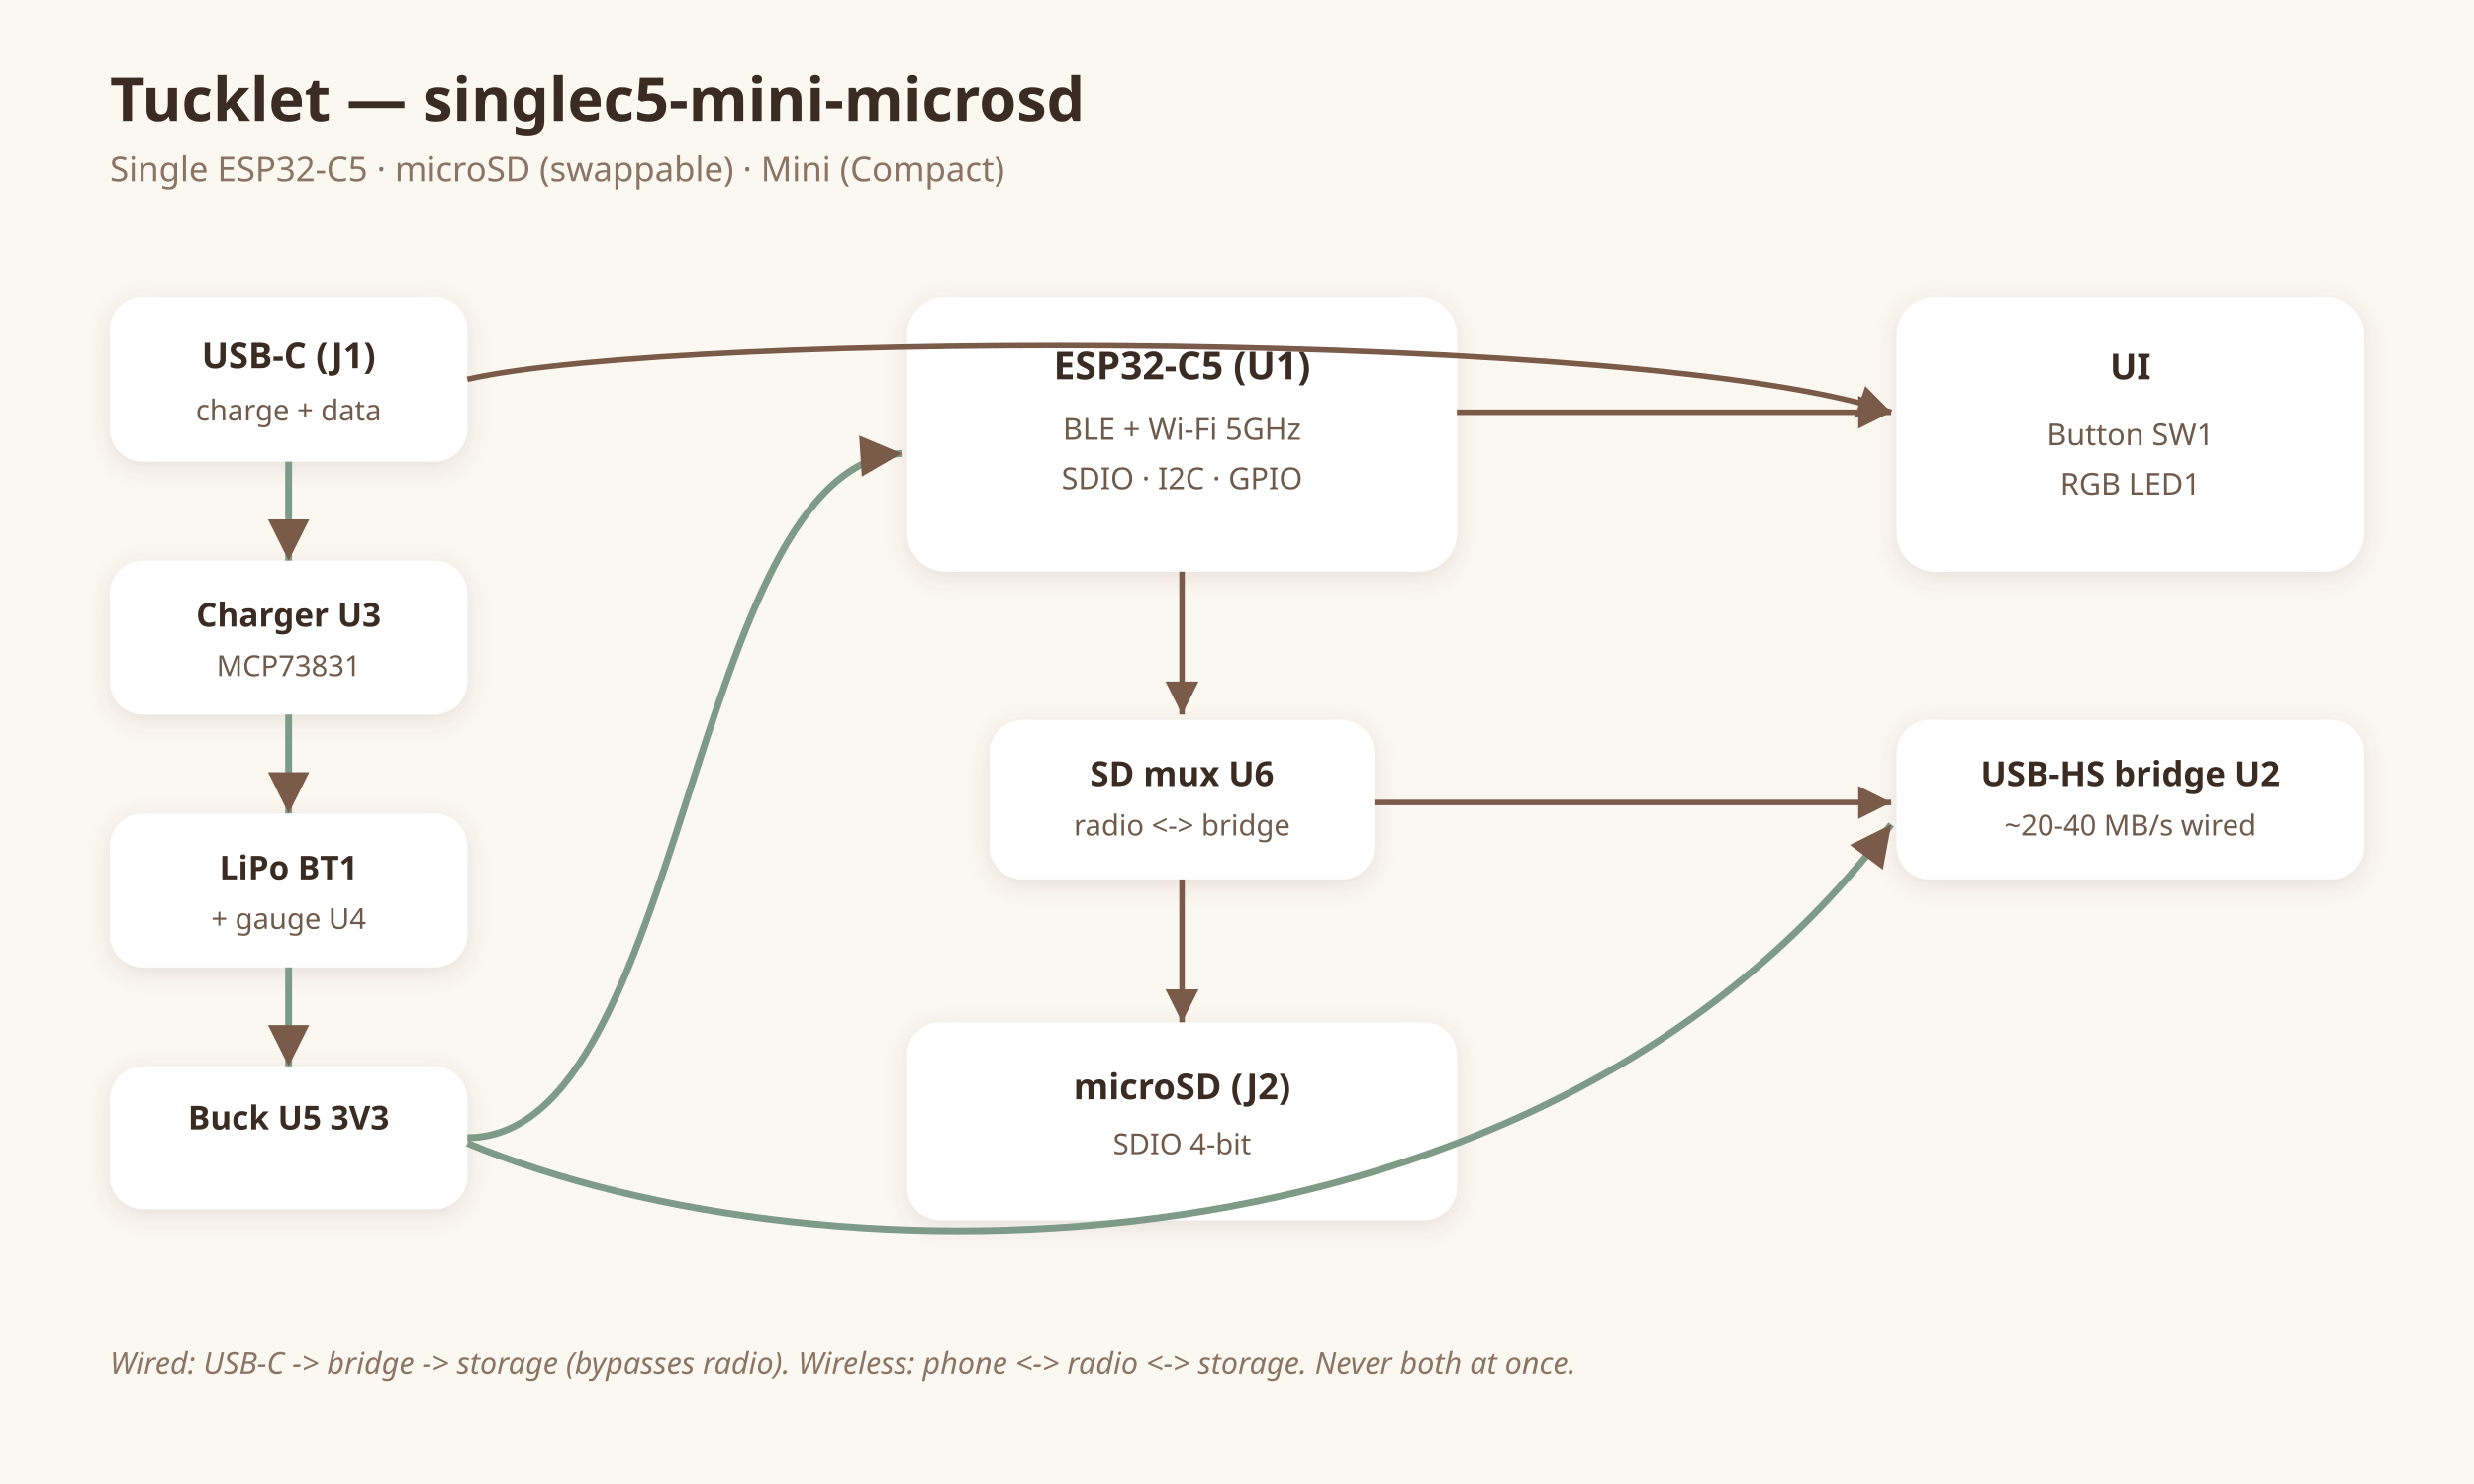
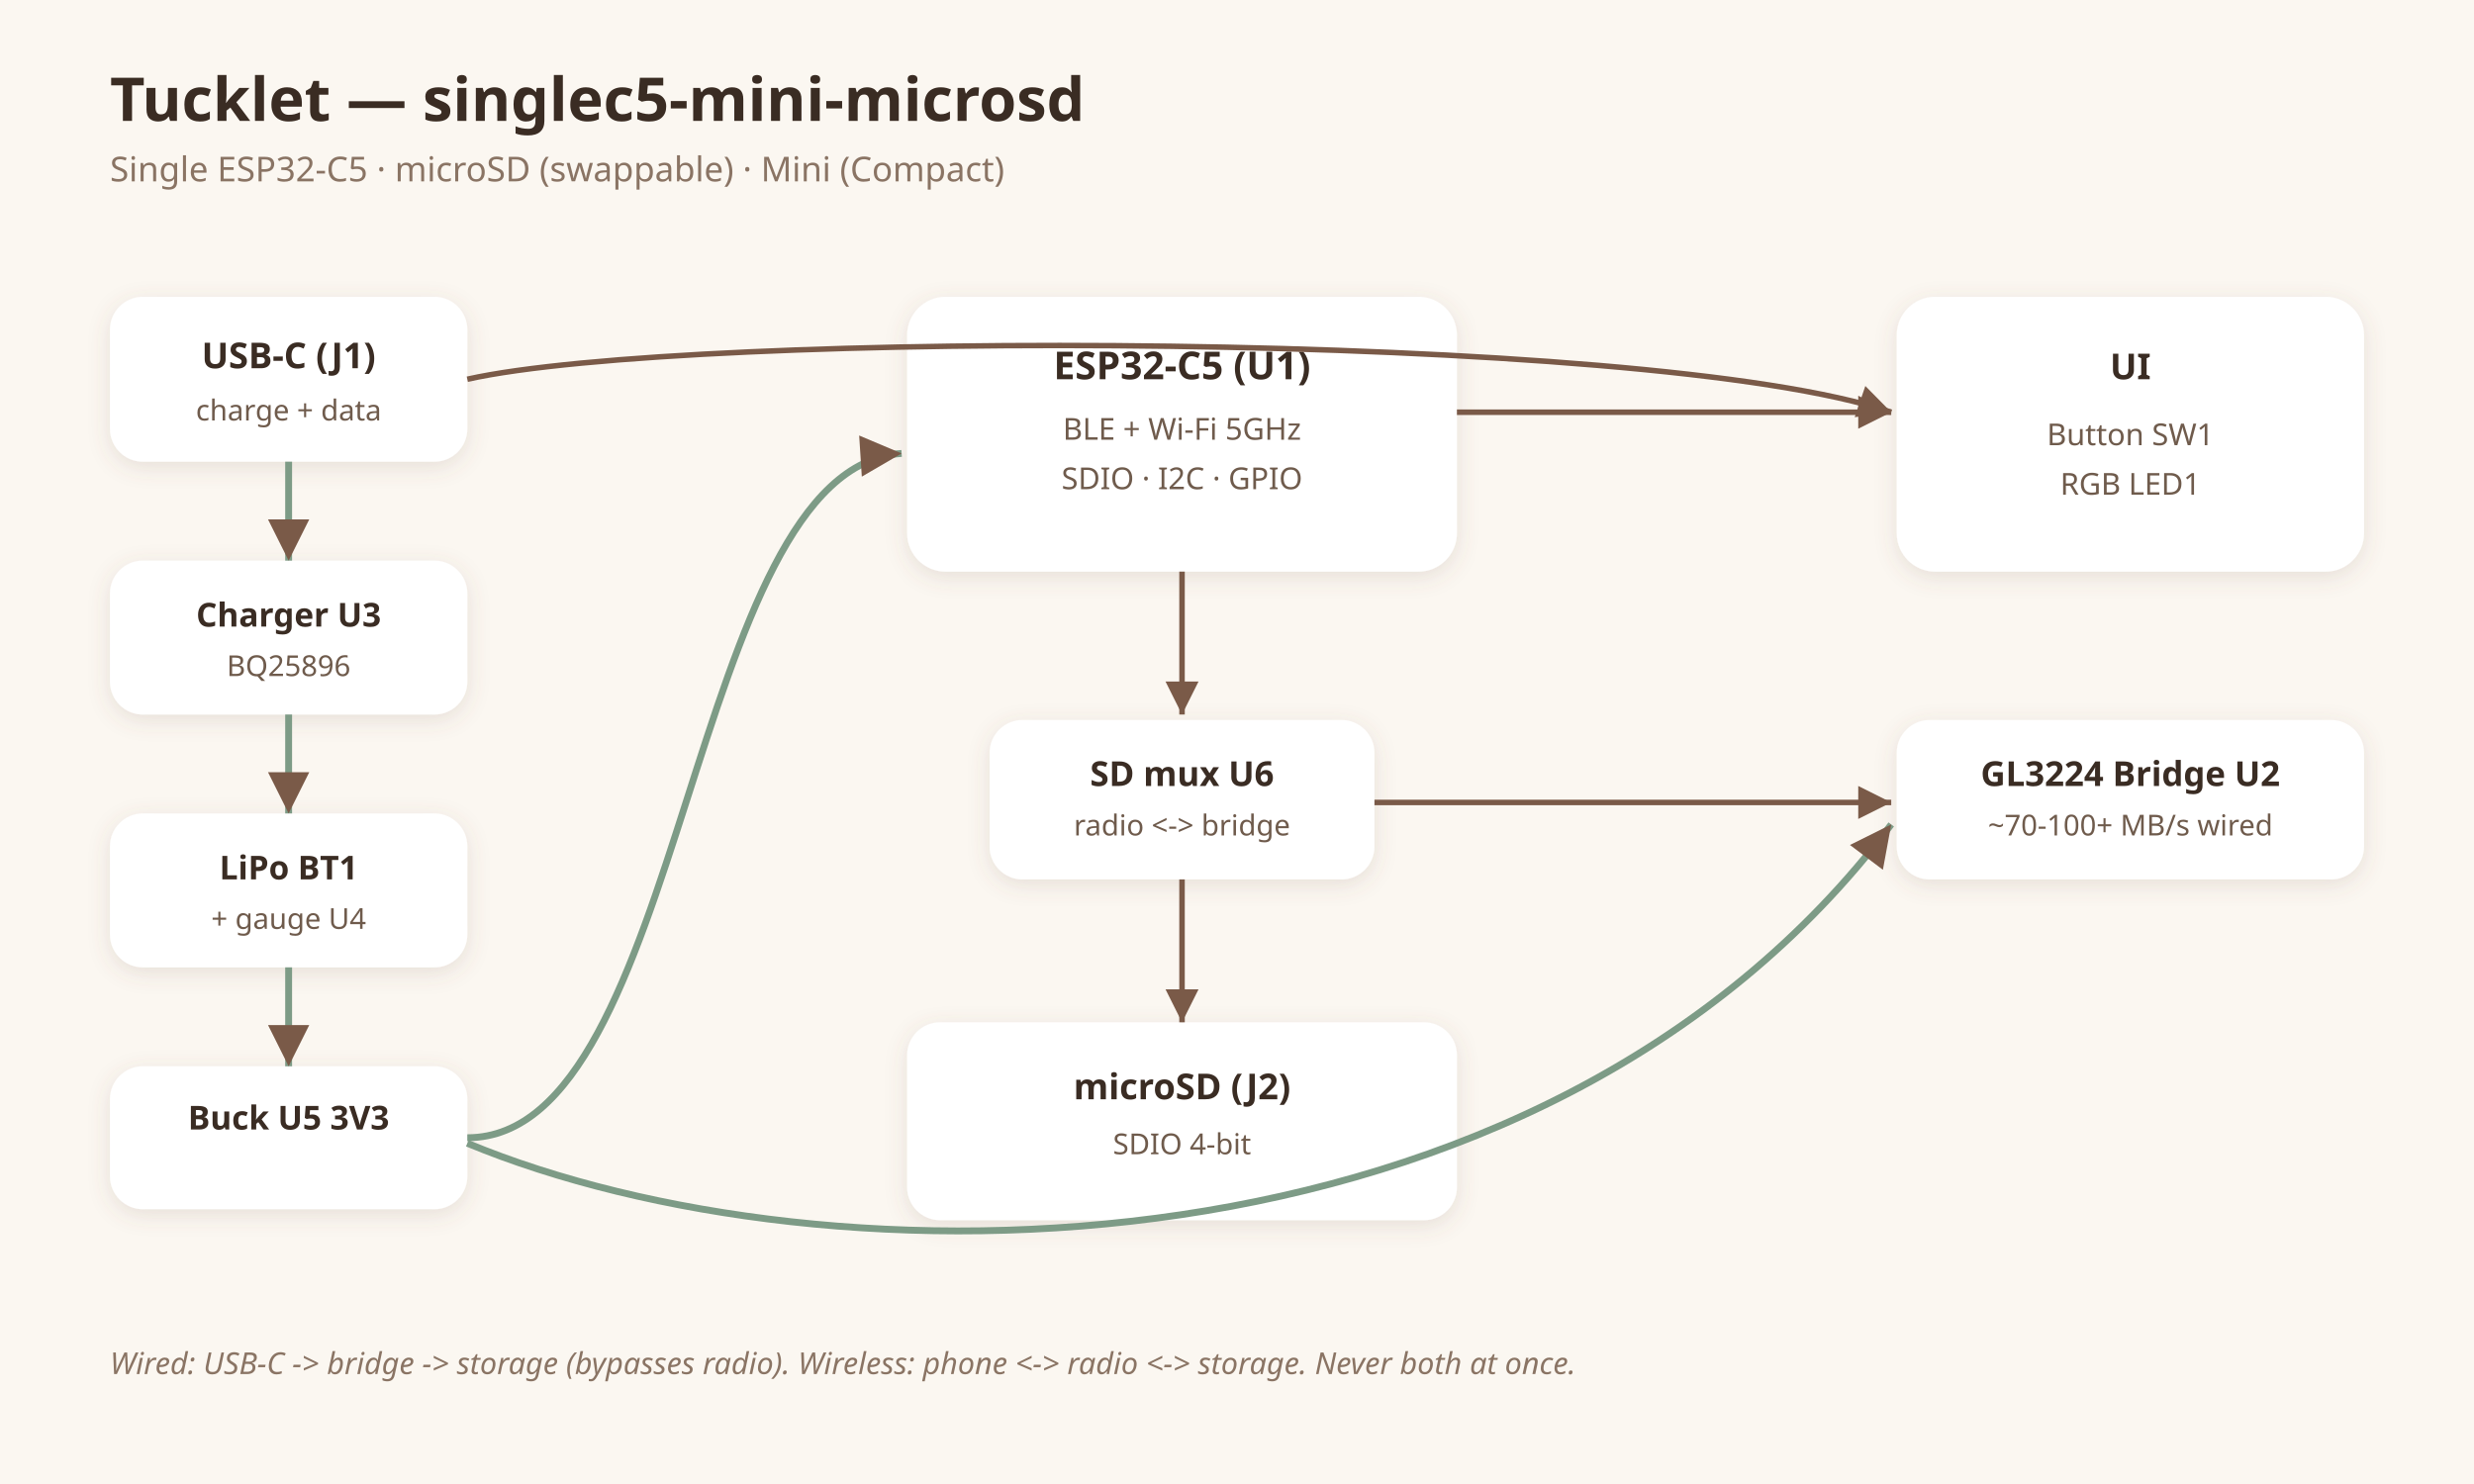
<svg xmlns="http://www.w3.org/2000/svg" viewBox="0 0 900 540" font-family="system-ui, sans-serif">
  <defs>
    <filter id="s" x="-20%" y="-20%" width="140%" height="140%">
      <feDropShadow dx="0" dy="2" stdDeviation="4" flood-color="#7a5a48" flood-opacity="0.16" />
    </filter>
    <marker id="a" markerWidth="9" markerHeight="9" refX="6" refY="3" orient="auto">
      <path d="M0,0 L6,3 L0,6 Z" fill="#7a5a48" />
    </marker>
  </defs>
  <rect width="900" height="540" fill="#fbf7f1" />
  <text x="40" y="44" font-size="22" font-weight="bold" fill="#3a2c23">Tucklet — singlec5-mini-microsd</text>
  <text x="40" y="66" font-size="12.5" fill="#8a7464">Single ESP32-C5 · microSD (swappable) · Mini (Compact)</text>
  <g filter="url(#s)">
    <rect x="40" y="108" width="130" height="60" rx="12" fill="#fff" />
  </g>
  <text x="105" y="134" text-anchor="middle" font-size="13" font-weight="bold" fill="#3a2c23">USB-C (J1)</text>
  <text x="105" y="153" text-anchor="middle" font-size="10.5" fill="#6f5b4c">charge + data</text>
  <g filter="url(#s)">
    <rect x="40" y="204" width="130" height="56" rx="12" fill="#fff" />
  </g>
  <text x="105" y="228" text-anchor="middle" font-size="12" font-weight="bold" fill="#3a2c23">Charger U3</text>
-   <text x="105" y="246" text-anchor="middle" font-size="10.5" fill="#6f5b4c">MCP73831</text>
+   <text x="105" y="246" text-anchor="middle" font-size="10.5" fill="#6f5b4c">BQ25896</text>
  <g filter="url(#s)">
    <rect x="40" y="296" width="130" height="56" rx="12" fill="#fff" />
  </g>
  <text x="105" y="320" text-anchor="middle" font-size="12" font-weight="bold" fill="#3a2c23">LiPo BT1</text>
  <text x="105" y="338" text-anchor="middle" font-size="10.5" fill="#6f5b4c">+ gauge U4</text>
  <g filter="url(#s)">
    <rect x="40" y="388" width="130" height="52" rx="12" fill="#fff" />
  </g>
  <text x="105" y="411" text-anchor="middle" font-size="12" font-weight="bold" fill="#3a2c23">Buck U5 3V3</text>
  <g filter="url(#s)">
    <rect x="330" y="108" width="200" height="100" rx="14" fill="#fff" />
  </g>
  <text x="430" y="138" text-anchor="middle" font-size="14" font-weight="bold" fill="#3a2c23">ESP32-C5 (U1)</text>
  <text x="430" y="160" text-anchor="middle" font-size="11" fill="#6f5b4c">BLE + Wi-Fi 5GHz</text>
  <text x="430" y="178" text-anchor="middle" font-size="11" fill="#6f5b4c">SDIO · I2C · GPIO</text>
  <g filter="url(#s)">
    <rect x="360" y="262" width="140" height="58" rx="12" fill="#fff" />
  </g>
  <text x="430" y="286" text-anchor="middle" font-size="12.5" font-weight="bold" fill="#3a2c23">SD mux U6</text>
  <text x="430" y="304" text-anchor="middle" font-size="10.5" fill="#6f5b4c">radio &lt;-&gt; bridge</text>
  <g filter="url(#s)">
    <rect x="330" y="372" width="200" height="72" rx="12" fill="#fff" />
  </g>
  <text x="430" y="400" text-anchor="middle" font-size="13" font-weight="bold" fill="#3a2c23">microSD (J2)</text>
  <text x="430" y="420" text-anchor="middle" font-size="10.5" fill="#6f5b4c">SDIO 4-bit</text>
  <g filter="url(#s)">
    <rect x="690" y="262" width="170" height="58" rx="12" fill="#fff" />
  </g>
-   <text x="775" y="286" text-anchor="middle" font-size="12.5" font-weight="bold" fill="#3a2c23">USB-HS bridge U2</text>
-   <text x="775" y="304" text-anchor="middle" font-size="10.5" fill="#6f5b4c">~20-40 MB/s wired</text>
+   <text x="775" y="286" text-anchor="middle" font-size="12.5" font-weight="bold" fill="#3a2c23">GL3224 Bridge U2</text>
+   <text x="775" y="304" text-anchor="middle" font-size="10.5" fill="#6f5b4c">~70-100+ MB/s wired</text>
  <g filter="url(#s)">
    <rect x="690" y="108" width="170" height="100" rx="14" fill="#fff" />
  </g>
  <text x="775" y="138" text-anchor="middle" font-size="13" font-weight="bold" fill="#3a2c23">UI</text>
  <text x="775" y="162" text-anchor="middle" font-size="11" fill="#6f5b4c">Button SW1</text>
  <text x="775" y="180" text-anchor="middle" font-size="11" fill="#6f5b4c">RGB LED1</text>
  <g stroke="#7d9b86" stroke-width="2.5" fill="none" marker-end="url(#a)">
    <path d="M105,168 L105,204" />
    <path d="M105,260 L105,296" />
    <path d="M105,352 L105,388" />
    <path d="M170,414 C 250,414 250,170 328,165" />
    <path d="M170,416 C 300,470 560,470 688,300" />
  </g>
  <g stroke="#7a5a48" stroke-width="2" fill="none" marker-end="url(#a)">
    <path d="M430,208 L430,260" />
    <path d="M430,320 L430,372" />
    <path d="M500,292 L688,292" />
    <path d="M170,138 C 250,120 600,120 688,150" />
    <path d="M530,150 C 600,150 640,150 688,150" />
  </g>
  <text x="40" y="500" font-size="11" fill="#8a7464" font-style="italic">Wired: USB-C -&gt; bridge -&gt; storage (bypasses radio). Wireless: phone &lt;-&gt; radio &lt;-&gt; storage. Never both at once.</text>
</svg>
